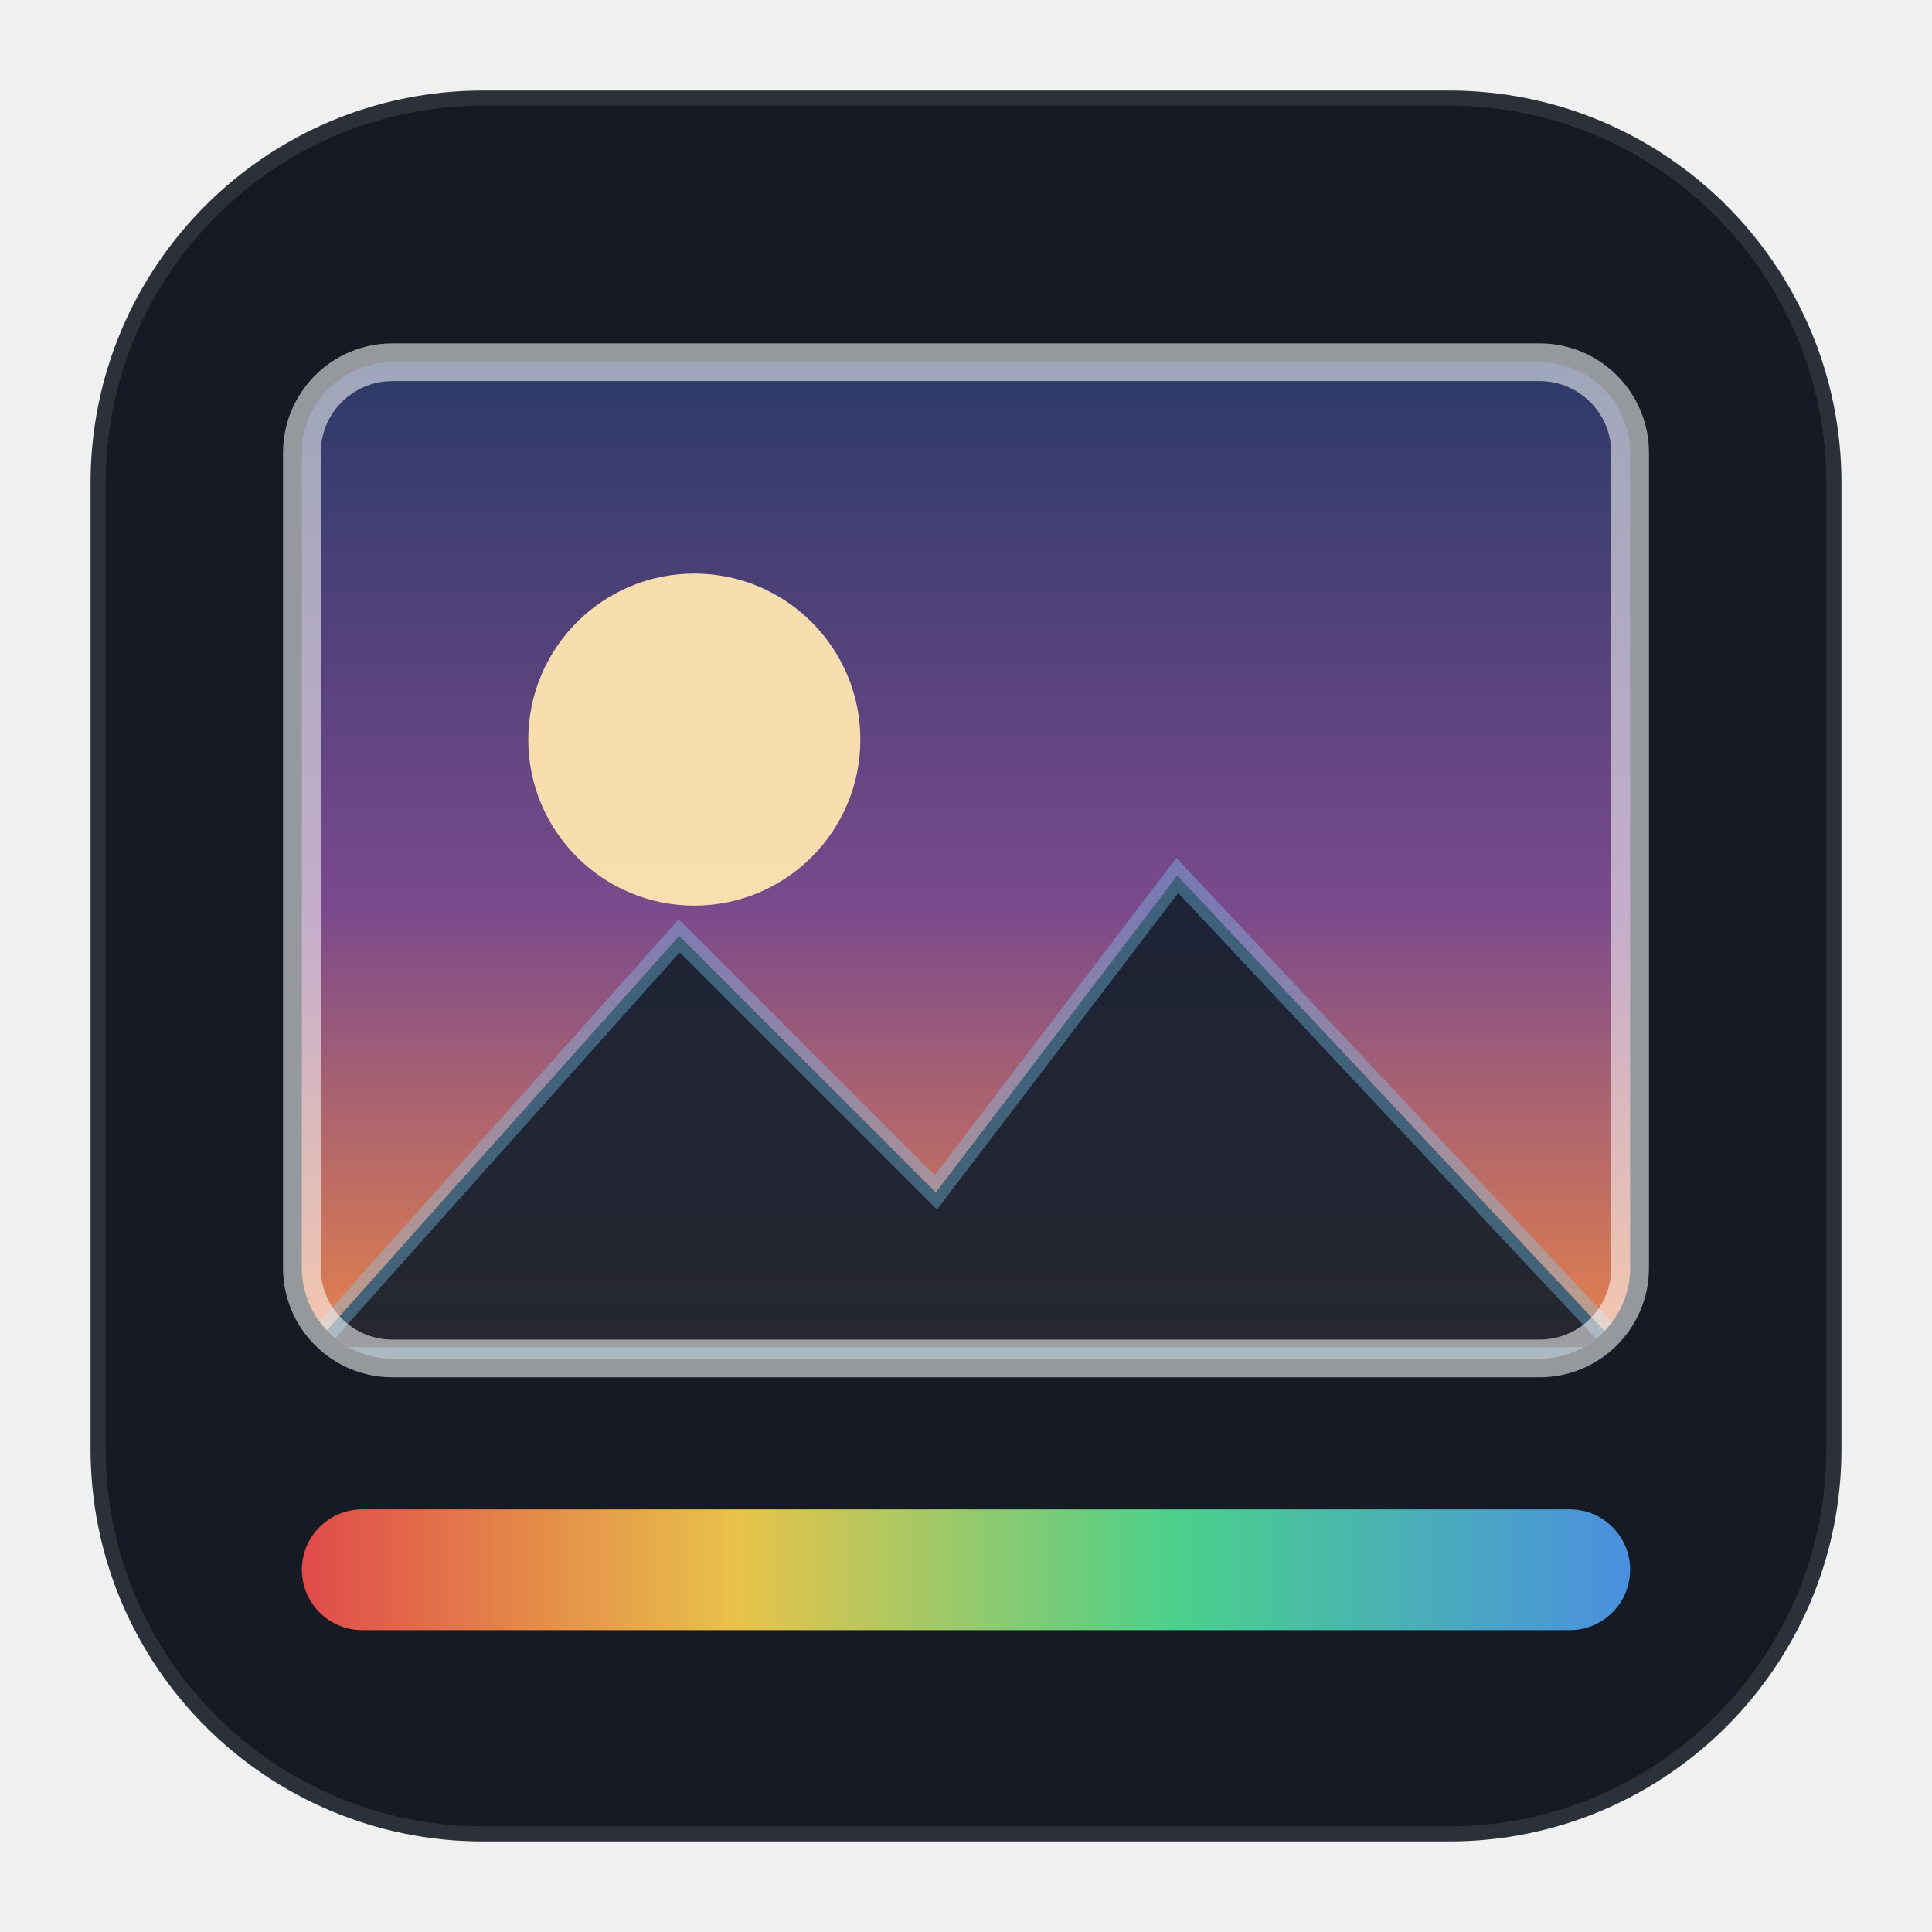
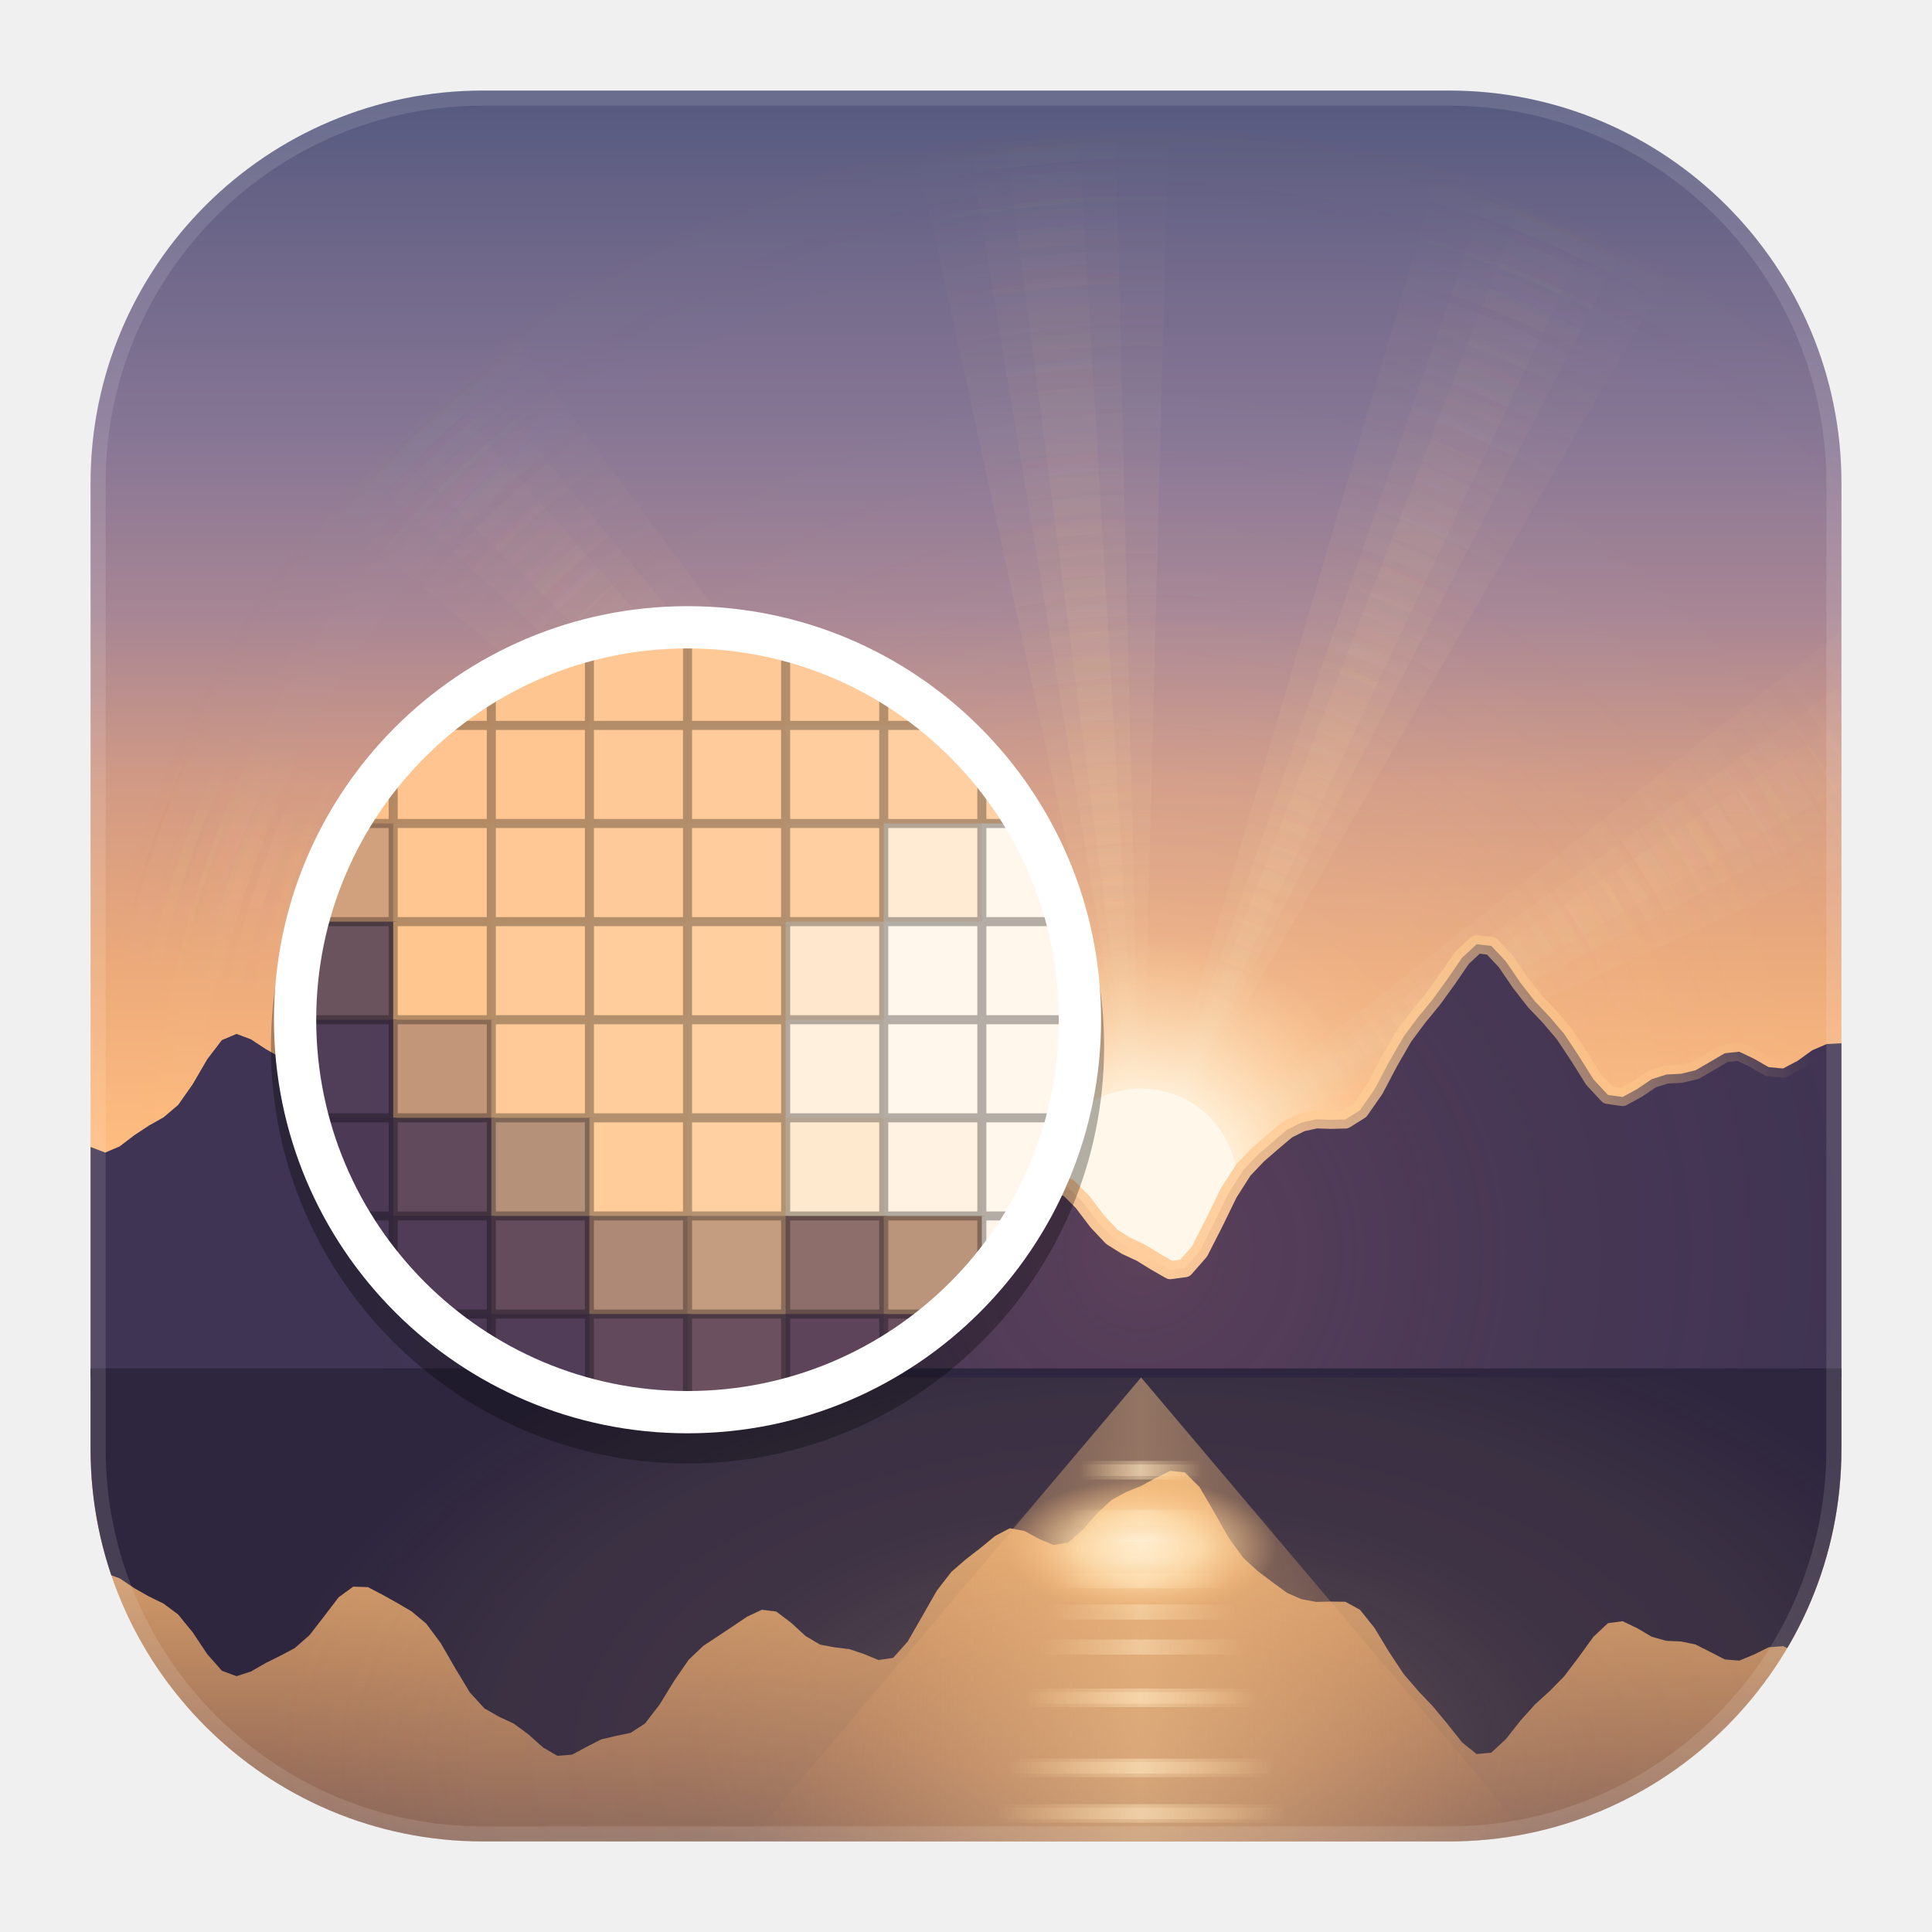
<svg xmlns="http://www.w3.org/2000/svg" viewBox="0 0 128 128" width="128" height="128">
  <defs>
-     <linearGradient id="sky" x1="0" y1="0" x2="0" y2="1">
-       <stop offset="0" stop-color="#2b3a67" />
-       <stop offset="0.55" stop-color="#7b4a8c" />
-       <stop offset="1" stop-color="#e8834a" />
-     </linearGradient>
-     <linearGradient id="gamut" x1="0" y1="0" x2="1" y2="0">
-       <stop offset="0" stop-color="#e04a4a" />
-       <stop offset="0.33" stop-color="#e8c34a" />
-       <stop offset="0.66" stop-color="#4ad08c" />
-       <stop offset="1" stop-color="#4a8fe0" />
-     </linearGradient>
-     <clipPath id="frame">
-       <rect x="20" y="24" width="88" height="66" rx="6" />
+     <clipPath id="tile">
+       <rect x="6" y="6" width="116" height="116" rx="26" />
    </clipPath>
+     <clipPath id="glass">
+       <circle cx="45.55" cy="67.56" r="26" />
+     </clipPath>
+     <linearGradient id="sky" x1="0" y1="6" x2="0" y2="91.26" gradientUnits="userSpaceOnUse">
+       <stop offset="0" stop-color="#55597f" />
+       <stop offset="0.14" stop-color="#71698b" />
+       <stop offset="0.27" stop-color="#877695" />
+       <stop offset="0.41" stop-color="#a88694" />
+       <stop offset="0.54" stop-color="#d29a84" />
+       <stop offset="0.68" stop-color="#ecaa7a" />
+       <stop offset="0.82" stop-color="#ffbc7f" />
+       <stop offset="0.9" stop-color="#ffc487" />
+       <stop offset="1" stop-color="#ffc487" />
+     </linearGradient>
+     <radialGradient id="glow" cx="75.6" cy="78.5" r="71.92" gradientUnits="userSpaceOnUse">
+       <stop offset="0" stop-color="#fffff9" stop-opacity="0.3" />
+       <stop offset="0.1" stop-color="#fffff9" stop-opacity="0.29" />
+       <stop offset="0.13" stop-color="#fffef8" stop-opacity="0.23" />
+       <stop offset="0.16" stop-color="#fffef8" stop-opacity="0.18" />
+       <stop offset="0.21" stop-color="#fffef7" stop-opacity="0.13" />
+       <stop offset="0.27" stop-color="#fffef7" stop-opacity="0.08" />
+       <stop offset="0.35" stop-color="#fffdf6" stop-opacity="0.06" />
+       <stop offset="0.45" stop-color="#fffcf4" stop-opacity="0.04" />
+       <stop offset="0.58" stop-color="#fffaf0" stop-opacity="0.02" />
+       <stop offset="0.73" stop-color="#fff5e8" stop-opacity="0.01" />
+       <stop offset="0.87" stop-color="#ffe8cf" stop-opacity="0.01" />
+       <stop offset="1" stop-color="#ffc083" stop-opacity="0" />
+     </radialGradient>
+     <radialGradient id="ray" cx="75.6" cy="78.5" r="70" gradientUnits="userSpaceOnUse">
+       <stop offset="0" stop-color="#edc397" stop-opacity="0.2" />
+       <stop offset="1" stop-color="#edc397" stop-opacity="0" />
+     </radialGradient>
+     <radialGradient id="haze" cx="75.6" cy="83" r="52.2" gradientUnits="userSpaceOnUse">
+       <stop offset="0" stop-color="#fd8a85" stop-opacity="0.16" />
+       <stop offset="0.11" stop-color="#fc8883" stop-opacity="0.12" />
+       <stop offset="0.22" stop-color="#fb8681" stop-opacity="0.1" />
+       <stop offset="0.36" stop-color="#f9837f" stop-opacity="0.07" />
+       <stop offset="0.53" stop-color="#f6807d" stop-opacity="0.04" />
+       <stop offset="0.76" stop-color="#ee7c7a" stop-opacity="0.02" />
+       <stop offset="1" stop-color="#db7375" stop-opacity="0" />
+     </radialGradient>
+     <radialGradient id="rim" cx="75.6" cy="83" r="46.4" gradientUnits="userSpaceOnUse">
+       <stop offset="0" stop-color="#ffcd9b" />
+       <stop offset="0.2" stop-color="#ffcc98" stop-opacity="0.88" />
+       <stop offset="0.4" stop-color="#fecc94" stop-opacity="0.74" />
+       <stop offset="0.65" stop-color="#fecb8f" stop-opacity="0.57" />
+       <stop offset="1" stop-color="#feca87" stop-opacity="0" />
+     </radialGradient>
+     <linearGradient id="water" x1="0" y1="91.26" x2="0" y2="122" gradientUnits="userSpaceOnUse">
+       <stop offset="0" stop-color="#ebb276" />
+       <stop offset="0.09" stop-color="#e7b074" />
+       <stop offset="0.25" stop-color="#e2ac72" />
+       <stop offset="0.43" stop-color="#cf9868" />
+       <stop offset="0.62" stop-color="#b88560" />
+       <stop offset="0.81" stop-color="#a0735b" />
+       <stop offset="1" stop-color="#866359" />
+     </linearGradient>
+     <linearGradient id="column" x1="0" y1="0" x2="1" y2="0">
+       <stop offset="0" stop-color="#f5a060" stop-opacity="0" />
+       <stop offset=".5" stop-color="#ffc98a" stop-opacity=".45" />
+       <stop offset="1" stop-color="#f5a060" stop-opacity="0" />
+     </linearGradient>
+     <radialGradient id="bloomw">
+       <stop offset="0" stop-color="#fff4e0" />
+       <stop offset=".45" stop-color="#ffe0b0" stop-opacity=".8" />
+       <stop offset="1" stop-color="#ffc080" stop-opacity="0" />
+     </radialGradient>
+     <radialGradient id="halo" cx="75.6" cy="78.5" r="16.59" gradientUnits="userSpaceOnUse">
+       <stop offset=".35" stop-color="#fff4e0" stop-opacity=".9" />
+       <stop offset="1" stop-color="#ffd9a0" stop-opacity="0" />
+     </radialGradient>
+     <radialGradient id="wglow" cx="75.6" cy="116.2" r="58" gradientTransform="translate(75.6 116.2) scale(1 0.55) translate(-75.6 -116.2)" gradientUnits="userSpaceOnUse">
+       <stop offset="0" stop-color="#fecf94" stop-opacity="0.3" />
+       <stop offset="0.16" stop-color="#fecf94" stop-opacity="0.23" />
+       <stop offset="0.32" stop-color="#fecf94" stop-opacity="0.15" />
+       <stop offset="0.52" stop-color="#fdcf93" stop-opacity="0.08" />
+       <stop offset="0.76" stop-color="#fcce93" stop-opacity="0.06" />
+       <stop offset="1" stop-color="#f5c88f" stop-opacity="0" />
+     </radialGradient>
+     <linearGradient id="glint" x1="0" y1="0" x2="1" y2="0">
+       <stop offset="0" stop-color="#ffd9a0" stop-opacity="0" />
+       <stop offset=".5" stop-color="#ffe6bf" />
+       <stop offset="1" stop-color="#ffd9a0" stop-opacity="0" />
+     </linearGradient>
  </defs>
-   <rect x="6" y="6" width="116" height="116" rx="26" fill="#151a24" />
-   <rect x="6.5" y="6.5" width="115" height="115" rx="25.5" fill="none" stroke="#ffffff" stroke-opacity="0.10" stroke-width="1" />
-   <g clip-path="url(#frame)">
-     <rect x="20" y="24" width="88" height="66" fill="url(#sky)" />
-     <circle cx="46" cy="49" r="11" fill="#ffe6b0" opacity="0.95" />
-     <path d="M20 90 L45 62 L62 79 L78 58 L108 90 Z" fill="#16202e" opacity="0.92" />
-     <path d="M20 90 L45 62 L62 79 L78 58 L108 90 Z" fill="none" stroke="#7fd4ff" stroke-opacity="0.35" stroke-width="1.5" />
+   <g clip-path="url(#tile)">
+     <rect x="6" y="6" width="116" height="85.26" fill="url(#sky)" />
+     <g fill="url(#ray)">
+       <path d="M75.6 78.5L146.16 22.63L157.42 41Z" />
+       <path d="M75.6 78.5L148.86 26.22L155.44 36.96Z" />
+       <path d="M75.6 78.5L150.65 28.82L153.94 34.19Z" />
+       <path d="M75.6 78.5L100.93 -7.86L120.73 0.63Z" />
+       <path d="M75.6 78.5L105.21 -6.49L116.78 -1.53Z" />
+       <path d="M75.6 78.5L108.17 -5.4L113.96 -2.92Z" />
+       <path d="M75.6 78.5L56.46 -9.44L77.92 -11.47Z" />
+       <path d="M75.6 78.5L60.88 -10.29L73.42 -11.47Z" />
+       <path d="M75.6 78.5L64 -10.75L70.27 -11.34Z" />
+       <path d="M75.6 78.5L6.4 20.96L22.06 6.16Z" />
+       <path d="M75.6 78.5L9.36 17.57L18.51 8.92Z" />
+       <path d="M75.6 78.5L11.53 15.29L16.11 10.96Z" />
+       <path d="M75.6 78.5L-12.24 58.92L-5.07 38.6Z" />
+       <path d="M75.6 78.5L-11.16 54.56L-6.97 42.68Z" />
+       <path d="M75.6 78.5L-10.27 51.53L-8.17 45.59Z" />
+     </g>
+     <rect x="6" y="6" width="116" height="85.26" fill="url(#glow)" />
+     <circle cx="75.6" cy="78.5" r="16.59" fill="url(#halo)" />
+     <circle cx="75.6" cy="78.5" r="6.38" fill="#fff8ea" />
+     <path d="M6 75.99 L6.97 76.36 L7.93 75.95 L8.9 75.21 L9.87 74.57 L10.83 74.03 L11.8 73.21 L12.77 71.83 L13.73 70.18 L14.7 68.91 L15.67 68.5 L16.63 68.86 L17.6 69.5 L18.57 70.05 L19.53 70.63 L20.5 71.61 L21.47 73.05 L22.43 74.5 L23.4 75.32 L24.37 75.28 L25.33 74.72 L26.3 74.09 L27.27 73.43 L28.23 72.51 L29.2 71.02 L30.17 69.09 L31.13 67.26 L32.1 66.04 L33.07 65.41 L34.03 64.89 L35 64.07 L35.97 63.08 L36.93 62.43 L37.9 62.52 L38.87 63.12 L39.83 63.69 L40.8 63.95 L41.77 64.18 L42.73 64.9 L43.7 66.34 L44.67 68.16 L45.63 69.75 L46.6 70.82 L47.57 71.55 L48.53 72.29 L49.5 73.03 L50.47 73.57 L51.43 73.42 L52.4 72.58 L53.37 71.56 L54.33 70.91 L55.3 70.7 L56.27 70.57 L57.23 70.19 L58.2 69.73 L59.17 69.89 L60.13 71.12 L61.1 73.07 L62.07 75.02 L63.03 76.45 L64 77.41 L64.97 78.28 L65.93 79.19 L66.9 79.78 L67.87 79.57 L68.83 78.96 L69.8 78.49 L70.77 78.68 L71.73 79.64 L72.7 80.92 L73.67 81.95 L74.63 82.55 L75.6 83 L76.57 83.6 L77.53 84.15 L78.5 84.02 L79.47 82.91 L80.43 81.03 L81.4 79.04 L82.37 77.52 L83.33 76.51 L84.3 75.67 L85.27 74.85 L86.23 74.37 L87.2 74.16 L88.17 74.19 L89.13 74.17 L90.1 73.56 L91.07 72.17 L92.03 70.35 L93 68.67 L93.97 67.37 L94.93 66.2 L95.9 64.86 L96.87 63.45 L97.83 62.56 L98.8 62.67 L99.77 63.7 L100.73 65.11 L101.7 66.35 L102.67 67.37 L103.63 68.5 L104.6 69.96 L105.57 71.51 L106.53 72.54 L107.5 72.68 L108.47 72.15 L109.43 71.5 L110.4 71.19 L111.37 71.14 L112.33 70.91 L113.3 70.35 L114.27 69.78 L115.23 69.68 L116.2 70.14 L117.17 70.7 L118.13 70.79 L119.1 70.28 L120.07 69.58 L121.03 69.17 L122 69.12 L122 92.26 L6 92.26Z" fill="#3f3453" />
+     <path d="M6 75.99 L6.97 76.36 L7.93 75.95 L8.9 75.21 L9.87 74.57 L10.83 74.03 L11.8 73.21 L12.77 71.83 L13.73 70.18 L14.7 68.91 L15.67 68.5 L16.63 68.86 L17.6 69.5 L18.57 70.05 L19.53 70.63 L20.5 71.61 L21.47 73.05 L22.43 74.5 L23.4 75.32 L24.37 75.28 L25.33 74.72 L26.3 74.09 L27.27 73.43 L28.23 72.51 L29.2 71.02 L30.17 69.09 L31.13 67.26 L32.1 66.04 L33.07 65.41 L34.03 64.89 L35 64.07 L35.97 63.08 L36.93 62.43 L37.9 62.52 L38.87 63.12 L39.83 63.69 L40.8 63.95 L41.77 64.18 L42.73 64.9 L43.7 66.34 L44.67 68.16 L45.63 69.75 L46.6 70.82 L47.57 71.55 L48.53 72.29 L49.5 73.03 L50.47 73.57 L51.43 73.42 L52.4 72.58 L53.37 71.56 L54.33 70.91 L55.3 70.7 L56.27 70.57 L57.23 70.19 L58.2 69.73 L59.17 69.89 L60.13 71.12 L61.1 73.07 L62.07 75.02 L63.03 76.45 L64 77.41 L64.97 78.28 L65.93 79.19 L66.9 79.78 L67.87 79.57 L68.83 78.96 L69.8 78.49 L70.77 78.68 L71.73 79.64 L72.7 80.92 L73.67 81.95 L74.63 82.55 L75.6 83 L76.57 83.6 L77.53 84.15 L78.5 84.02 L79.47 82.91 L80.43 81.03 L81.4 79.04 L82.37 77.52 L83.33 76.51 L84.3 75.67 L85.27 74.85 L86.23 74.37 L87.2 74.16 L88.17 74.19 L89.13 74.17 L90.1 73.56 L91.07 72.17 L92.03 70.35 L93 68.67 L93.97 67.37 L94.93 66.2 L95.9 64.86 L96.87 63.45 L97.83 62.56 L98.8 62.67 L99.77 63.7 L100.73 65.11 L101.7 66.35 L102.67 67.37 L103.63 68.5 L104.6 69.96 L105.57 71.51 L106.53 72.54 L107.5 72.68 L108.47 72.15 L109.43 71.5 L110.4 71.19 L111.37 71.14 L112.33 70.91 L113.3 70.35 L114.27 69.78 L115.23 69.68 L116.2 70.14 L117.17 70.7 L118.13 70.79 L119.1 70.28 L120.07 69.58 L121.03 69.17 L122 69.12 L122 92.26 L6 92.26Z" fill="url(#haze)" />
+     <path d="M6 75.99 L6.97 76.36 L7.93 75.95 L8.9 75.21 L9.87 74.57 L10.83 74.03 L11.8 73.21 L12.77 71.83 L13.73 70.18 L14.7 68.91 L15.67 68.5 L16.63 68.86 L17.6 69.5 L18.57 70.05 L19.53 70.63 L20.5 71.61 L21.47 73.05 L22.43 74.5 L23.4 75.32 L24.37 75.28 L25.33 74.72 L26.3 74.09 L27.27 73.43 L28.23 72.51 L29.2 71.02 L30.17 69.09 L31.13 67.26 L32.1 66.04 L33.07 65.41 L34.03 64.89 L35 64.07 L35.97 63.08 L36.93 62.43 L37.9 62.52 L38.87 63.12 L39.83 63.69 L40.8 63.95 L41.77 64.18 L42.73 64.9 L43.7 66.34 L44.67 68.16 L45.63 69.75 L46.6 70.82 L47.57 71.55 L48.53 72.29 L49.5 73.03 L50.47 73.57 L51.43 73.42 L52.4 72.58 L53.37 71.56 L54.33 70.91 L55.3 70.7 L56.27 70.57 L57.23 70.19 L58.2 69.73 L59.17 69.89 L60.13 71.12 L61.1 73.07 L62.07 75.02 L63.03 76.45 L64 77.41 L64.97 78.28 L65.93 79.19 L66.9 79.78 L67.87 79.57 L68.83 78.96 L69.8 78.49 L70.77 78.68 L71.73 79.64 L72.7 80.92 L73.67 81.95 L74.63 82.55 L75.6 83 L76.57 83.6 L77.53 84.15 L78.5 84.02 L79.47 82.91 L80.43 81.03 L81.4 79.04 L82.37 77.52 L83.33 76.51 L84.3 75.67 L85.27 74.85 L86.23 74.37 L87.2 74.16 L88.17 74.19 L89.13 74.17 L90.1 73.56 L91.07 72.17 L92.03 70.35 L93 68.67 L93.97 67.37 L94.93 66.2 L95.9 64.86 L96.87 63.45 L97.83 62.56 L98.8 62.67 L99.77 63.7 L100.73 65.11 L101.7 66.35 L102.67 67.37 L103.63 68.5 L104.6 69.96 L105.57 71.51 L106.53 72.54 L107.5 72.68 L108.47 72.15 L109.43 71.5 L110.4 71.19 L111.37 71.14 L112.33 70.91 L113.3 70.35 L114.27 69.78 L115.23 69.68 L116.2 70.14 L117.17 70.7 L118.13 70.79 L119.1 70.28 L120.07 69.58 L121.03 69.17 L122 69.12" fill="none" stroke="url(#rim)" stroke-width="1.2" stroke-linejoin="round" />
+     <rect x="6" y="91.26" width="116" height="30.74" fill="url(#water)" />
+     <path d="M6 90.66 L6 104.54 L6.97 104.22 L7.93 104.57 L8.9 105.22 L9.87 105.77 L10.83 106.24 L11.8 106.96 L12.77 108.15 L13.73 109.59 L14.7 110.69 L15.67 111.05 L16.63 110.74 L17.6 110.18 L18.57 109.7 L19.53 109.19 L20.5 108.34 L21.47 107.09 L22.43 105.83 L23.4 105.12 L24.37 105.15 L25.33 105.65 L26.3 106.19 L27.27 106.76 L28.23 107.56 L29.2 108.86 L30.17 110.54 L31.13 112.13 L32.1 113.19 L33.07 113.74 L34.03 114.19 L35 114.9 L35.97 115.77 L36.93 116.33 L37.9 116.25 L38.87 115.73 L39.83 115.24 L40.8 115.01 L41.77 114.81 L42.73 114.19 L43.7 112.93 L44.67 111.35 L45.63 109.96 L46.6 109.04 L47.57 108.4 L48.53 107.76 L49.5 107.11 L50.47 106.65 L51.43 106.77 L52.4 107.5 L53.37 108.39 L54.33 108.96 L55.3 109.14 L56.27 109.26 L57.23 109.58 L58.2 109.98 L59.17 109.84 L60.13 108.77 L61.1 107.08 L62.07 105.38 L63.03 104.14 L64 103.3 L64.97 102.55 L65.93 101.76 L66.9 101.25 L67.87 101.43 L68.83 101.95 L69.8 102.36 L70.77 102.2 L71.73 101.36 L72.7 100.25 L73.67 99.36 L74.63 98.84 L75.6 98.45 L76.57 97.92 L77.53 97.45 L78.5 97.55 L79.47 98.52 L80.43 100.16 L81.4 101.88 L82.37 103.21 L83.33 104.09 L84.3 104.82 L85.27 105.53 L86.23 105.95 L87.2 106.13 L88.17 106.11 L89.13 106.12 L90.1 106.65 L91.07 107.86 L92.03 109.45 L93 110.91 L93.97 112.04 L94.93 113.05 L95.9 114.22 L96.87 115.44 L97.83 116.21 L98.8 116.12 L99.77 115.22 L100.73 114 L101.7 112.92 L102.67 112.04 L103.63 111.06 L104.6 109.78 L105.57 108.44 L106.53 107.54 L107.5 107.41 L108.47 107.87 L109.43 108.44 L110.4 108.71 L111.37 108.75 L112.33 108.95 L113.3 109.44 L114.27 109.94 L115.23 110.02 L116.2 109.62 L117.17 109.14 L118.13 109.06 L119.1 109.5 L120.07 110.11 L121.03 110.47 L122 110.51 L122 90.66Z" fill="#2e263e" />
+     <rect x="6" y="91.26" width="116" height="30.74" fill="url(#wglow)" />
+     <path d="M75.6 91.26 L101.6 122 L49.6 122Z" fill="url(#column)" />
+     <ellipse cx="75.6" cy="102.51" rx="9" ry="4.5" fill="url(#bloomw)" />
+     <g fill="url(#glint)">
+       <rect x="71.59" y="96.79" width="8.02" height="1" opacity="0.43" />
+       <rect x="71.53" y="97.02" width="8.14" height="1" opacity="0.48" />
+       <rect x="70.8" y="100.04" width="9.6" height="1" opacity="0.48" />
+       <rect x="70.3" y="102.13" width="10.61" height="1" opacity="0.41" />
+       <rect x="70.24" y="102.36" width="10.72" height="1" opacity="0.35" />
+       <rect x="69.79" y="104.22" width="11.62" height="1" opacity="0.5" />
+       <rect x="69.29" y="106.3" width="12.63" height="1" opacity="0.46" />
+       <rect x="68.72" y="108.62" width="13.75" height="1" opacity="0.49" />
+       <rect x="67.94" y="111.87" width="15.32" height="1" opacity="0.47" />
+       <rect x="67.88" y="112.1" width="15.43" height="1" opacity="0.46" />
+       <rect x="66.82" y="116.51" width="17.57" height="1" opacity="0.5" />
+       <rect x="66.76" y="116.74" width="17.68" height="1" opacity="0.39" />
+       <rect x="66.09" y="119.53" width="19.03" height="1" opacity="0.44" />
+       <rect x="66.03" y="119.76" width="19.14" height="1" opacity="0.38" />
+     </g>
  </g>
-   <rect x="20" y="24" width="88" height="66" rx="6" fill="none" stroke="#ffffff" stroke-opacity="0.55" stroke-width="2.5" />
-   <rect x="20" y="100" width="88" height="8" rx="4" fill="url(#gamut)" />
+   <rect x="6.5" y="6.5" width="115" height="115" rx="25.5" fill="none" stroke="#fff" stroke-opacity=".12" />
+   <circle cx="45.55" cy="69.36" r="27.6" fill="#000" fill-opacity=".3" />
+   <g clip-path="url(#glass)">
+     <rect x="26.05" y="41.56" width="6.7" height="6.7" fill="#ffc38e" />
+     <rect x="32.55" y="41.56" width="6.7" height="6.7" fill="#ffc590" />
+     <rect x="39.05" y="41.56" width="6.7" height="6.7" fill="#ffc794" />
+     <rect x="45.55" y="41.56" width="6.7" height="6.7" fill="#ffc997" />
+     <rect x="52.05" y="41.56" width="6.7" height="6.7" fill="#ffca99" />
+     <rect x="58.55" y="41.56" width="6.7" height="6.7" fill="#ffcc9c" />
+     <rect x="19.55" y="48.06" width="6.7" height="6.7" fill="#ffc18a" />
+     <rect x="26.05" y="48.06" width="6.7" height="6.7" fill="#ffc48f" />
+     <rect x="32.55" y="48.06" width="6.7" height="6.7" fill="#ffc692" />
+     <rect x="39.05" y="48.06" width="6.7" height="6.7" fill="#ffc896" />
+     <rect x="45.55" y="48.06" width="6.7" height="6.7" fill="#ffcb9a" />
+     <rect x="52.05" y="48.06" width="6.7" height="6.7" fill="#ffcd9e" />
+     <rect x="58.55" y="48.06" width="6.7" height="6.7" fill="#ffcfa1" />
+     <rect x="65.05" y="48.06" width="6.7" height="6.7" fill="#ffd0a3" />
+     <rect x="19.55" y="54.56" width="6.7" height="6.7" fill="#d1a07c" />
+     <rect x="26.05" y="54.56" width="6.7" height="6.7" fill="#ffc692" />
+     <rect x="32.55" y="54.56" width="6.7" height="6.7" fill="#ffc895" />
+     <rect x="39.05" y="54.56" width="6.7" height="6.7" fill="#ffca99" />
+     <rect x="45.55" y="54.56" width="6.7" height="6.7" fill="#ffcc9d" />
+     <rect x="52.05" y="54.56" width="6.7" height="6.7" fill="#ffcfa1" />
+     <rect x="58.55" y="54.56" width="6.7" height="6.7" fill="#ffebd4" />
+     <rect x="65.05" y="54.56" width="6.7" height="6.7" fill="#fff7ec" />
+     <rect x="19.55" y="61.06" width="6.7" height="6.7" fill="#6b535e" />
+     <rect x="26.05" y="61.06" width="6.7" height="6.7" fill="#ffc68f" />
+     <rect x="32.55" y="61.06" width="6.7" height="6.7" fill="#ffca97" />
+     <rect x="39.05" y="61.06" width="6.7" height="6.7" fill="#ffcc9b" />
+     <rect x="45.55" y="61.06" width="6.7" height="6.7" fill="#ffcfa0" />
+     <rect x="52.05" y="61.06" width="6.7" height="6.7" fill="#ffe7cd" />
+     <rect x="58.55" y="61.06" width="6.7" height="6.7" fill="#fff7ec" />
+     <rect x="65.05" y="61.06" width="6.7" height="6.7" fill="#fff7ec" />
+     <rect x="19.55" y="67.56" width="6.7" height="6.7" fill="#503d57" />
+     <rect x="26.05" y="67.56" width="6.7" height="6.7" fill="#c29779" />
+     <rect x="32.55" y="67.56" width="6.7" height="6.7" fill="#ffca97" />
+     <rect x="39.05" y="67.56" width="6.7" height="6.7" fill="#ffcd9c" />
+     <rect x="45.55" y="67.56" width="6.7" height="6.7" fill="#ffd0a1" />
+     <rect x="52.05" y="67.56" width="6.7" height="6.7" fill="#fff0de" />
+     <rect x="58.55" y="67.56" width="6.7" height="6.7" fill="#fff7ec" />
+     <rect x="65.05" y="67.56" width="6.7" height="6.7" fill="#fff7ec" />
+     <rect x="19.55" y="74.06" width="6.7" height="6.7" fill="#4b3956" />
+     <rect x="26.05" y="74.06" width="6.7" height="6.7" fill="#614a5c" />
+     <rect x="32.55" y="74.06" width="6.7" height="6.7" fill="#b6917a" />
+     <rect x="39.05" y="74.06" width="6.7" height="6.7" fill="#ffcc9a" />
+     <rect x="45.55" y="74.06" width="6.7" height="6.7" fill="#ffd0a1" />
+     <rect x="52.05" y="74.06" width="6.7" height="6.7" fill="#ffe9ce" />
+     <rect x="58.55" y="74.06" width="6.7" height="6.7" fill="#fff2e2" />
+     <rect x="65.05" y="74.06" width="6.7" height="6.7" fill="#fff7ec" />
+     <rect x="19.55" y="80.56" width="6.7" height="6.7" fill="#493856" />
+     <rect x="26.05" y="80.56" width="6.7" height="6.7" fill="#503c57" />
+     <rect x="32.55" y="80.56" width="6.7" height="6.7" fill="#644c5d" />
+     <rect x="39.05" y="80.56" width="6.7" height="6.7" fill="#ad8976" />
+     <rect x="45.55" y="80.56" width="6.7" height="6.7" fill="#c49c80" />
+     <rect x="52.05" y="80.56" width="6.7" height="6.7" fill="#8e6e6a" />
+     <rect x="58.55" y="80.56" width="6.7" height="6.7" fill="#bb947c" />
+     <rect x="65.05" y="80.56" width="6.7" height="6.7" fill="#fff5e9" />
+     <rect x="26.05" y="87.06" width="6.7" height="6.7" fill="#4c3956" />
+     <rect x="32.55" y="87.06" width="6.7" height="6.7" fill="#523d58" />
+     <rect x="39.05" y="87.06" width="6.7" height="6.7" fill="#624a5c" />
+     <rect x="45.55" y="87.06" width="6.7" height="6.7" fill="#6b515f" />
+     <rect x="52.05" y="87.06" width="6.7" height="6.7" fill="#5d445b" />
+     <rect x="58.55" y="87.06" width="6.7" height="6.7" fill="#6a4f5f" />
+     <path d="M26.05 41.56V93.56 M19.55 48.06H71.55 M32.55 41.56V93.56 M19.55 54.56H71.55 M39.05 41.56V93.56 M19.55 61.06H71.55 M45.55 41.56V93.56 M19.55 67.56H71.55 M52.05 41.56V93.56 M19.55 74.06H71.55 M58.55 41.56V93.56 M19.55 80.56H71.55 M65.05 41.56V93.56 M19.55 87.06H71.55" stroke="#000" stroke-opacity=".3" stroke-width=".6" />
+   </g>
+   <circle cx="45.55" cy="67.56" r="26" fill="none" stroke="#fff" stroke-width="2.8" />
</svg>
